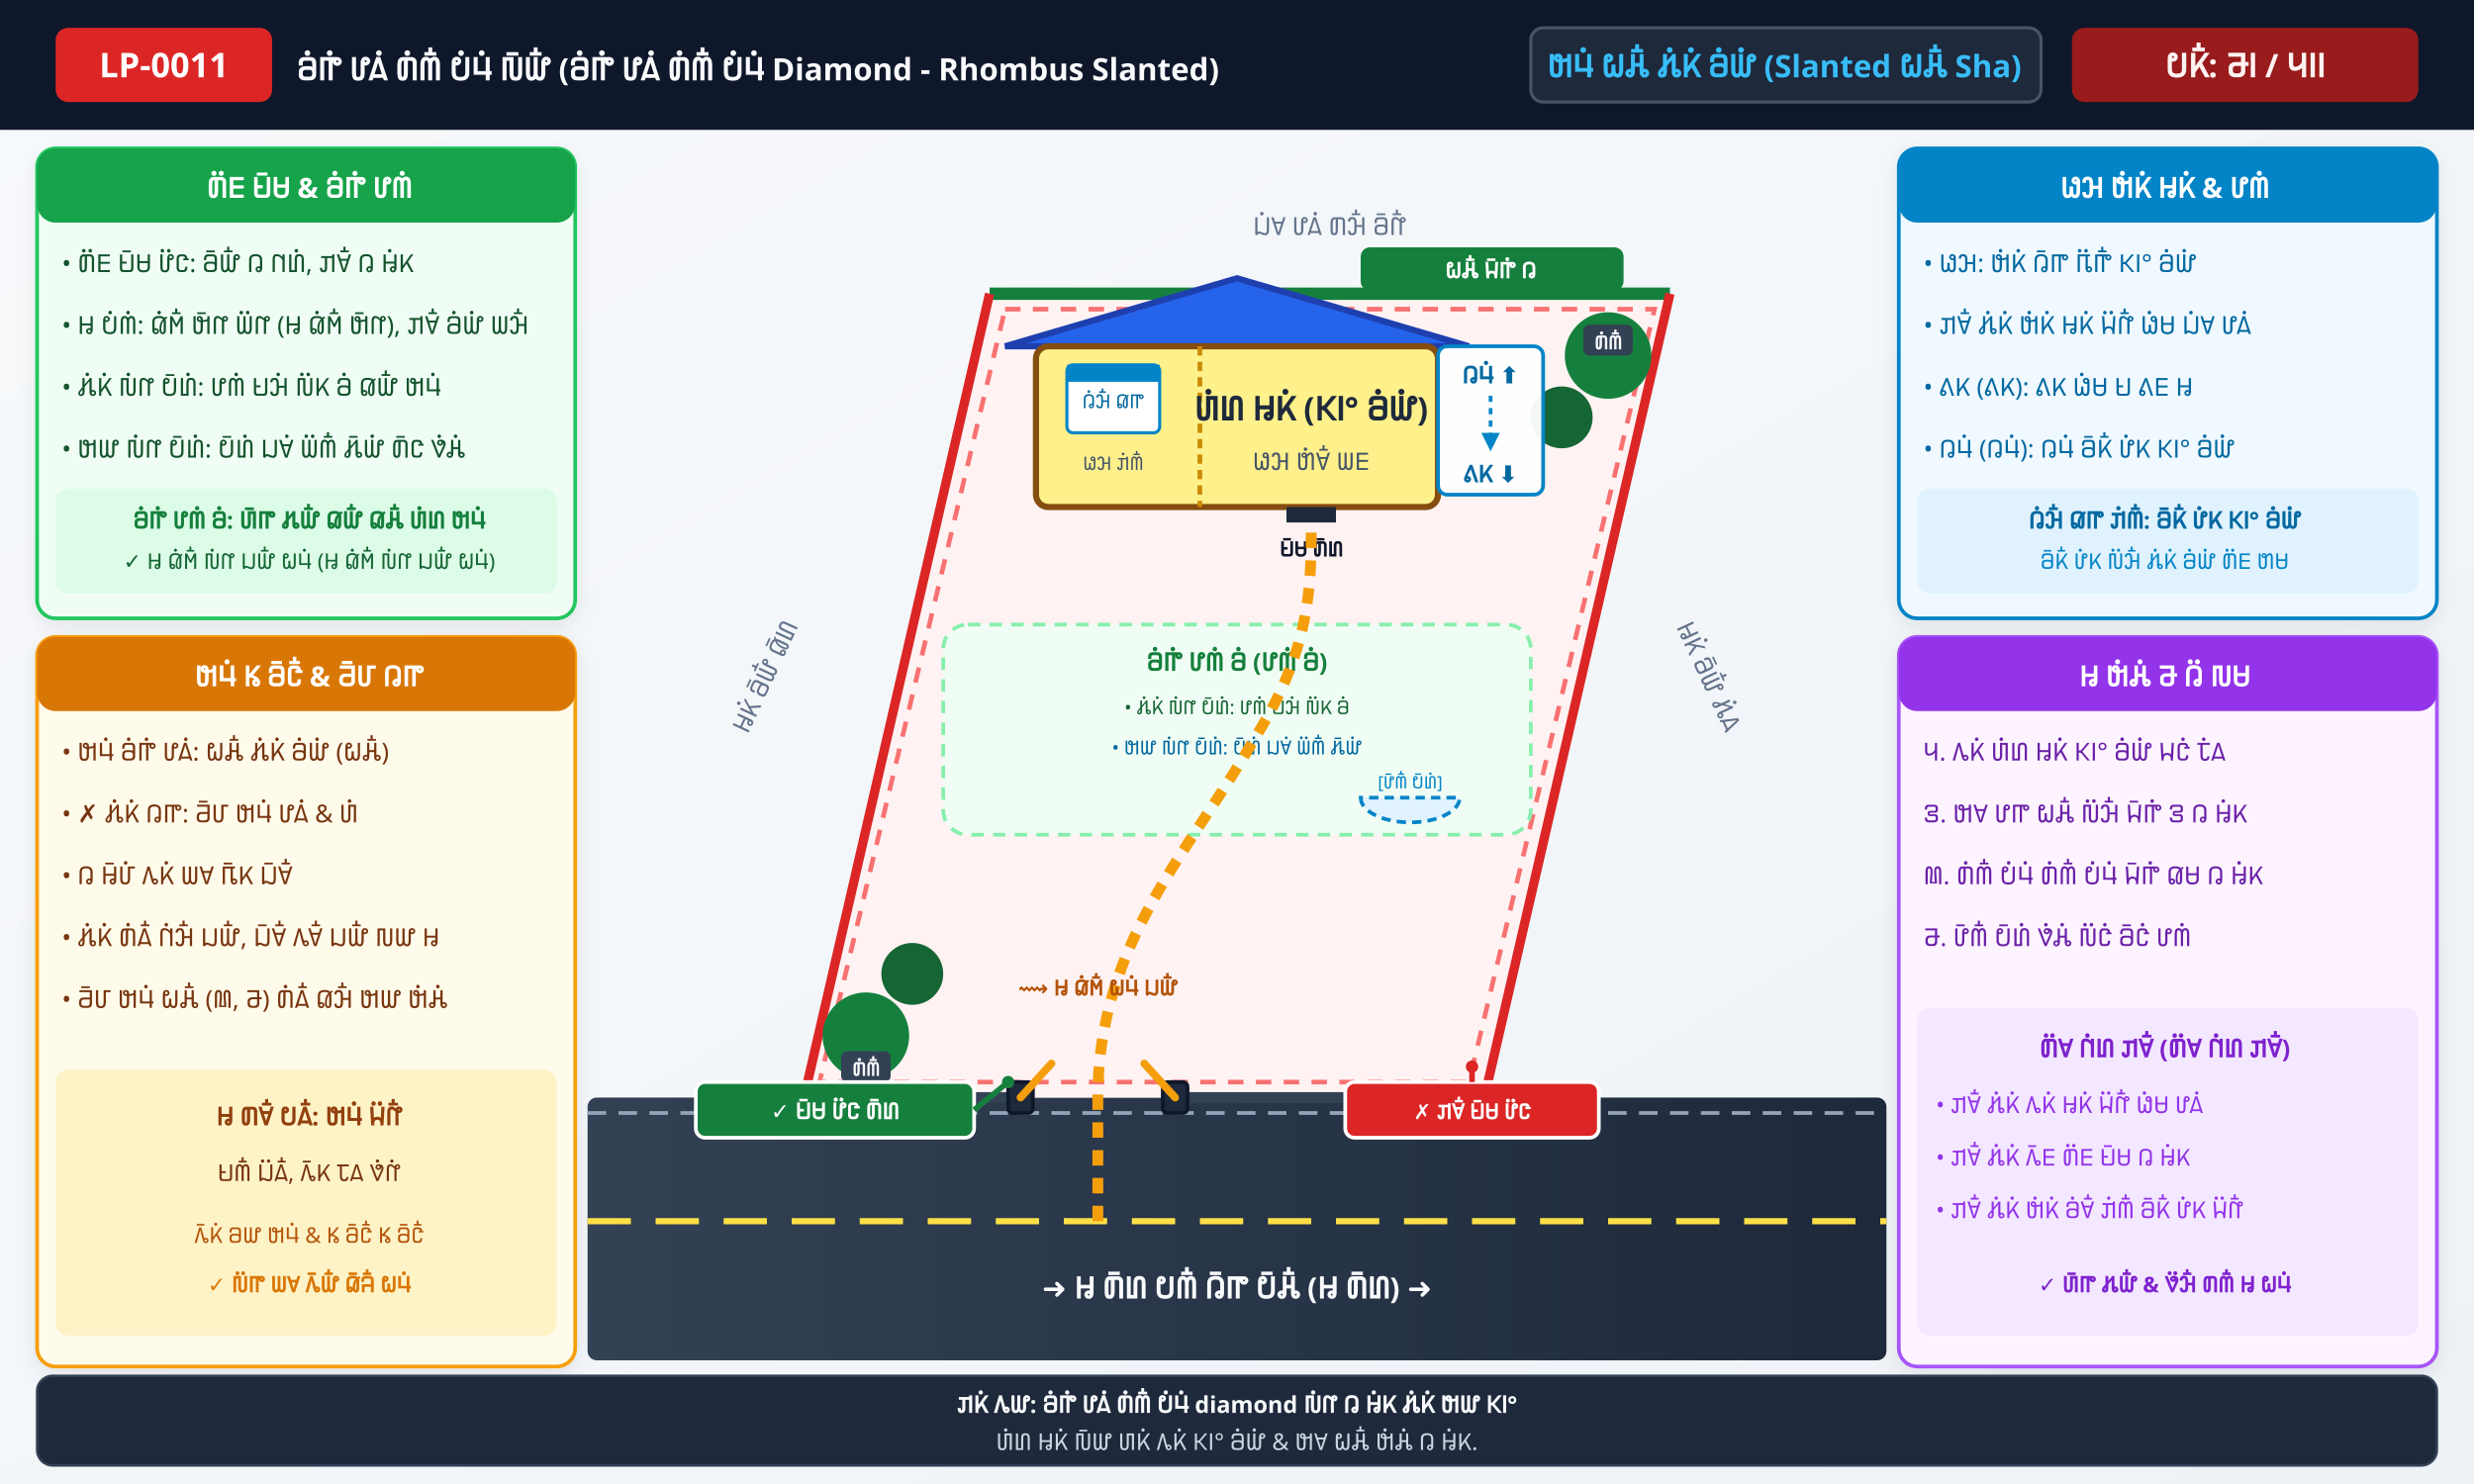
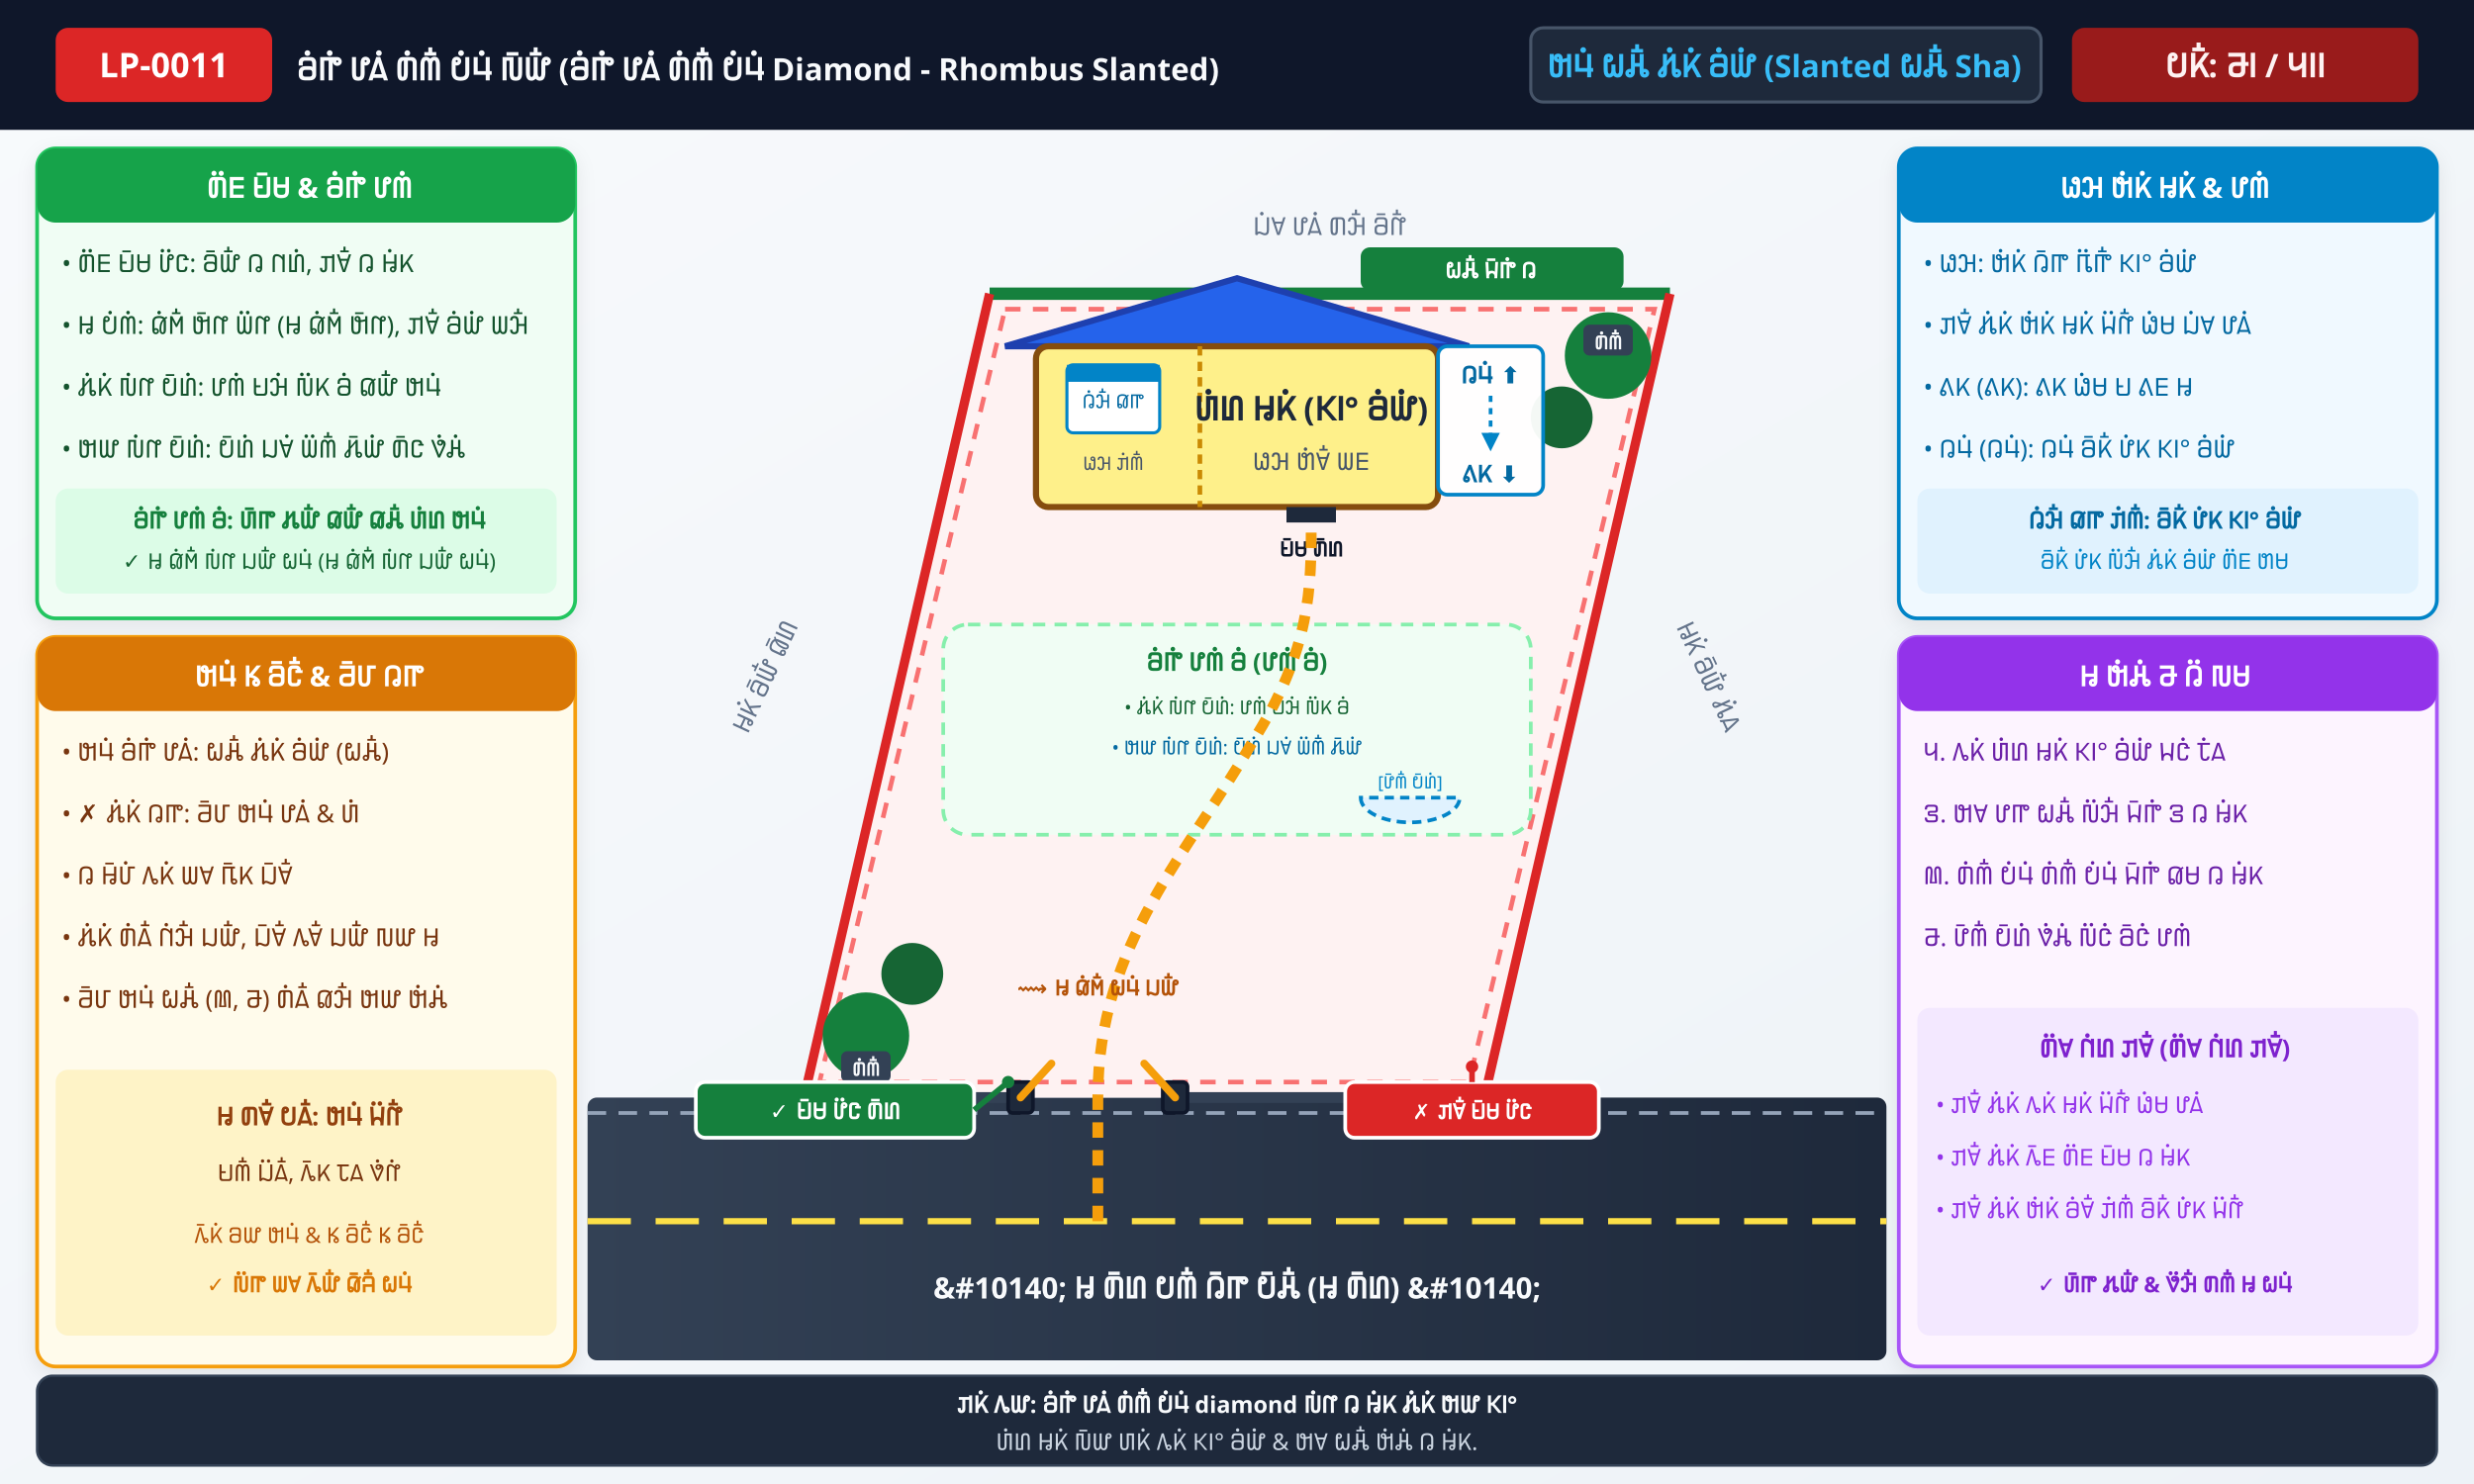
<svg xmlns="http://www.w3.org/2000/svg" viewBox="0 0 800 480" width="800" height="480">
  <defs>
    <linearGradient id="bgGrad" x1="0%" y1="0%" x2="100%" y2="100%">
      <stop offset="0%" stop-color="#F8FAFC" />
      <stop offset="100%" stop-color="#EDF2F7" />
    </linearGradient>
    <linearGradient id="roadGrad" x1="0%" y1="0%" x2="100%" y2="0%">
      <stop offset="0%" stop-color="#334155" />
      <stop offset="100%" stop-color="#1E293B" />
    </linearGradient>
    <filter id="shadow" x="-5%" y="-5%" width="110%" height="110%">
      <feDropShadow dx="0" dy="2" stdDeviation="3" flood-opacity="0.08" />
    </filter>
  </defs>
  <rect width="800" height="480" fill="url(#bgGrad)" />
  <rect x="0" y="0" width="800" height="42" fill="#0F172A" />
  <rect x="18" y="9" width="70" height="24" rx="4" fill="#DC2626" />
-   <text x="53" y="25" font-family="'Noto Sans Pahawh Hmong', sans-serif" font-weight="bold" font-size="11" fill="#FFFFFF" text-anchor="middle">LP-0011</text>
-   <text x="96" y="26" font-family="'Noto Sans Pahawh Hmong', sans-serif" font-weight="bold" font-size="10" fill="#F8FAFC">𖬖𖬰𖬟𖬰 𖬗𖬮𖬰 𖬒𖬰𖬪𖬵 𖬈𖬰𖬥𖬰 𖬐𖬲𖬤𖬵 (𖬖𖬰𖬟𖬰 𖬗𖬮𖬰 𖬒𖬰𖬪𖬵 𖬈𖬰𖬥𖬰 Diamond - Rhombus Slanted)</text>
+   <text x="53" y="25" font-family="'Segoe UI', sans-serif" font-weight="bold" font-size="11" fill="#FFFFFF" text-anchor="middle">LP-0011</text>
+   <text x="96" y="26" font-family="'Noto Sans Lao', 'Segoe UI', sans-serif" font-weight="bold" font-size="10" fill="#F8FAFC">𖬖𖬰𖬟𖬰 𖬗𖬮𖬰 𖬒𖬰𖬪𖬵 𖬈𖬰𖬥𖬰 𖬐𖬲𖬤𖬵 (𖬖𖬰𖬟𖬰 𖬗𖬮𖬰 𖬒𖬰𖬪𖬵 𖬈𖬰𖬥𖬰 Diamond - Rhombus Slanted)</text>
  <rect x="495" y="9" width="165" height="24" rx="4" fill="#1E293B" stroke="#475569" stroke-width="1" />
-   <text x="577" y="25" font-family="'Noto Sans Pahawh Hmong', sans-serif" font-weight="bold" font-size="10" fill="#38BDF8" text-anchor="middle">𖬓𖬥𖬰 𖬍𖬩𖬵 𖬃𖬰𖬝𖬰 𖬖𖬰𖬤𖬰 (Slanted 𖬍𖬩𖬵 Sha)</text>
+   <text x="577" y="25" font-family="'Noto Sans Lao', 'Segoe UI', sans-serif" font-weight="bold" font-size="10" fill="#38BDF8" text-anchor="middle">𖬓𖬥𖬰 𖬍𖬩𖬵 𖬃𖬰𖬝𖬰 𖬖𖬰𖬤𖬰 (Slanted 𖬍𖬩𖬵 Sha)</text>
  <rect x="670" y="9" width="112" height="24" rx="4" fill="#991B1B" />
-   <text x="726" y="25" font-family="'Noto Sans Pahawh Hmong', sans-serif" font-weight="bold" font-size="10.5" fill="#FEF2F2" text-anchor="middle">𖬈𖬝𖬵: 𖭔𖭐 / 𖭑𖭐𖭐</text>
+   <text x="726" y="25" font-family="'Noto Sans Lao', 'Segoe UI', sans-serif" font-weight="bold" font-size="10.5" fill="#FEF2F2" text-anchor="middle">𖬈𖬝𖬵: 𖭔𖭐 / 𖭑𖭐𖭐</text>
  <rect x="12" y="48" width="174" height="152" rx="6" fill="#F0FDF4" stroke="#22C55E" stroke-width="1.2" filter="url(#shadow)" />
  <rect x="12" y="48" width="174" height="24" rx="6" fill="#16A34A" />
-   <text x="100" y="64" font-family="'Noto Sans Pahawh Hmong', sans-serif" font-weight="bold" font-size="9" fill="#FFFFFF" text-anchor="middle">𖬒𖬶𖬣 𖬌𖬲𖬡 &amp; 𖬖𖬰𖬟𖬰 𖬗𖬪𖬰</text>
-   <text x="20" y="88" font-family="'Noto Sans Pahawh Hmong', sans-serif" font-size="8" fill="#14532D">• 𖬒𖬶𖬣 𖬌𖬲𖬡 𖬗𖬶𖬜: 𖬖𖬲𖬤𖬵 𖬄 𖬇𖬞𖬰, 𖬙𖬯𖬵 𖬄 𖬉𖬰𖬝</text>
-   <text x="20" y="108" font-family="'Noto Sans Pahawh Hmong', sans-serif" font-size="8" fill="#14532D">• 𖬉 𖬈𖬰𖬪𖬰: 𖬅𖬰𖬫𖬵 𖬓𖬲𖬦 𖬑𖬶𖬦 (𖬉 𖬅𖬰𖬫𖬵 𖬓𖬲𖬦), 𖬙𖬯𖬵 𖬖𖬰𖬤𖬰 𖬑𖬧𖬵</text>
-   <text x="20" y="128" font-family="'Noto Sans Pahawh Hmong', sans-serif" font-size="8" fill="#14532D">• 𖬃𖬰𖬝𖬰 𖬐𖬰𖬦 𖬈𖬲𖬞𖬰: 𖬗𖬪𖬰 𖬌𖬧𖬰 𖬐𖬶𖬝 𖬖𖬰 𖬅𖬤𖬵 𖬓𖬥𖬰</text>
-   <text x="20" y="148" font-family="'Noto Sans Pahawh Hmong', sans-serif" font-size="8" fill="#14532D">• 𖬓𖬤 𖬐𖬰𖬦 𖬈𖬲𖬞𖬰: 𖬈𖬲𖬞𖬰 𖬔𖬯𖬰 𖬑𖬶𖬪𖬵 𖬃𖬲𖬤𖬰 𖬒𖬲𖬜 𖬀𖬰𖬩𖬰</text>
+   <text x="100" y="64" font-family="'Noto Sans Lao', 'Segoe UI', sans-serif" font-weight="bold" font-size="9" fill="#FFFFFF" text-anchor="middle">𖬒𖬶𖬣 𖬌𖬲𖬡 &amp; 𖬖𖬰𖬟𖬰 𖬗𖬪𖬰</text>
+   <text x="20" y="88" font-family="'Noto Sans Lao', 'Segoe UI', sans-serif" font-size="8" fill="#14532D">• 𖬒𖬶𖬣 𖬌𖬲𖬡 𖬗𖬶𖬜: 𖬖𖬲𖬤𖬵 𖬄 𖬇𖬞𖬰, 𖬙𖬯𖬵 𖬄 𖬉𖬰𖬝</text>
+   <text x="20" y="108" font-family="'Noto Sans Lao', 'Segoe UI', sans-serif" font-size="8" fill="#14532D">• 𖬉 𖬈𖬰𖬪𖬰: 𖬅𖬰𖬫𖬵 𖬓𖬲𖬦 𖬑𖬶𖬦 (𖬉 𖬅𖬰𖬫𖬵 𖬓𖬲𖬦), 𖬙𖬯𖬵 𖬖𖬰𖬤𖬰 𖬑𖬧𖬵</text>
+   <text x="20" y="128" font-family="'Noto Sans Lao', 'Segoe UI', sans-serif" font-size="8" fill="#14532D">• 𖬃𖬰𖬝𖬰 𖬐𖬰𖬦 𖬈𖬲𖬞𖬰: 𖬗𖬪𖬰 𖬌𖬧𖬰 𖬐𖬶𖬝 𖬖𖬰 𖬅𖬤𖬵 𖬓𖬥𖬰</text>
+   <text x="20" y="148" font-family="'Noto Sans Lao', 'Segoe UI', sans-serif" font-size="8" fill="#14532D">• 𖬓𖬤 𖬐𖬰𖬦 𖬈𖬲𖬞𖬰: 𖬈𖬲𖬞𖬰 𖬔𖬯𖬰 𖬑𖬶𖬪𖬵 𖬃𖬲𖬤𖬰 𖬒𖬲𖬜 𖬀𖬰𖬩𖬰</text>
  <rect x="18" y="158" width="162" height="34" rx="4" fill="#DCFCE7" />
-   <text x="100" y="171" font-family="'Noto Sans Pahawh Hmong', sans-serif" font-weight="bold" font-size="7.5" fill="#15803D" text-anchor="middle">𖬖𖬰𖬟𖬰 𖬗𖬪𖬰 𖬖𖬰: 𖬆𖬲𖬟 𖬃𖬤𖬵 𖬅𖬤𖬵 𖬅𖬩𖬵 𖬆𖬰𖬞 𖬓𖬥𖬰</text>
-   <text x="100" y="184" font-family="'Noto Sans Pahawh Hmong', sans-serif" font-size="7" fill="#166534" text-anchor="middle">✓ 𖬉 𖬅𖬰𖬫𖬵 𖬐𖬰𖬦 𖬔𖬤𖬵 𖬍𖬥𖬰 (𖬉 𖬅𖬰𖬫𖬵 𖬐𖬰𖬦 𖬔𖬤𖬵 𖬍𖬥𖬰)</text>
+   <text x="100" y="171" font-family="'Noto Sans Lao', 'Segoe UI', sans-serif" font-weight="bold" font-size="7.5" fill="#15803D" text-anchor="middle">𖬖𖬰𖬟𖬰 𖬗𖬪𖬰 𖬖𖬰: 𖬆𖬲𖬟 𖬃𖬤𖬵 𖬅𖬤𖬵 𖬅𖬩𖬵 𖬆𖬰𖬞 𖬓𖬥𖬰</text>
+   <text x="100" y="184" font-family="'Noto Sans Lao', 'Segoe UI', sans-serif" font-size="7" fill="#166534" text-anchor="middle">✓ 𖬉 𖬅𖬰𖬫𖬵 𖬐𖬰𖬦 𖬔𖬤𖬵 𖬍𖬥𖬰 (𖬉 𖬅𖬰𖬫𖬵 𖬐𖬰𖬦 𖬔𖬤𖬵 𖬍𖬥𖬰)</text>
  <rect x="12" y="206" width="174" height="236" rx="6" fill="#FFFBEB" stroke="#F59E0B" stroke-width="1.2" filter="url(#shadow)" />
  <rect x="12" y="206" width="174" height="24" rx="6" fill="#D97706" />
-   <text x="100" y="222" font-family="'Noto Sans Pahawh Hmong', sans-serif" font-weight="bold" font-size="9" fill="#FFFFFF" text-anchor="middle">𖬓𖬥𖬰 𖭘 𖬖𖬲𖬜𖬵 &amp; 𖬁𖬲𖬬 𖬄𖬟</text>
-   <text x="20" y="246" font-family="'Noto Sans Pahawh Hmong', sans-serif" font-size="8" fill="#78350F">• 𖬓𖬥𖬰 𖬖𖬰𖬟𖬰 𖬗𖬮𖬰: 𖬍𖬩𖬵 𖬃𖬰𖬝𖬰 𖬖𖬰𖬤𖬰 (𖬍𖬩𖬵)</text>
-   <text x="20" y="266" font-family="'Noto Sans Pahawh Hmong', sans-serif" font-size="8" fill="#78350F">• ✗ 𖬃𖬰𖬝𖬰 𖬄𖬟: 𖬁𖬲𖬬 𖬓𖬥𖬰 𖬗𖬮𖬰 &amp; 𖬆𖬰</text>
-   <text x="20" y="286" font-family="'Noto Sans Pahawh Hmong', sans-serif" font-size="8" fill="#78350F">• 𖬄 𖬉𖬲𖬬𖬰 𖬂𖬝𖬰 𖬑𖬯 𖬎𖬲𖬝 𖬔𖬲𖬯𖬵</text>
-   <text x="20" y="306" font-family="'Noto Sans Pahawh Hmong', sans-serif" font-size="8" fill="#78350F">• 𖬃𖬰𖬝𖬰 𖬒𖬰𖬮𖬵 𖬇𖬰𖬧𖬵 𖬔𖬤𖬵, 𖬔𖬲𖬯𖬵 𖬂𖬯𖬵 𖬔𖬤𖬵 𖬐𖬤 𖬉</text>
-   <text x="20" y="326" font-family="'Noto Sans Pahawh Hmong', sans-serif" font-size="8" fill="#78350F">• 𖬁𖬲𖬬 𖬓𖬥𖬰 𖬍𖬩𖬵 (𖭓, 𖭔) 𖬒𖬰𖬮𖬵 𖬅𖬧𖬵 𖬓𖬤 𖬓𖬰𖬩𖬰</text>
+   <text x="100" y="222" font-family="'Noto Sans Lao', 'Segoe UI', sans-serif" font-weight="bold" font-size="9" fill="#FFFFFF" text-anchor="middle">𖬓𖬥𖬰 𖭘 𖬖𖬲𖬜𖬵 &amp; 𖬁𖬲𖬬 𖬄𖬟</text>
+   <text x="20" y="246" font-family="'Noto Sans Lao', 'Segoe UI', sans-serif" font-size="8" fill="#78350F">• 𖬓𖬥𖬰 𖬖𖬰𖬟𖬰 𖬗𖬮𖬰: 𖬍𖬩𖬵 𖬃𖬰𖬝𖬰 𖬖𖬰𖬤𖬰 (𖬍𖬩𖬵)</text>
+   <text x="20" y="266" font-family="'Noto Sans Lao', 'Segoe UI', sans-serif" font-size="8" fill="#78350F">• ✗ 𖬃𖬰𖬝𖬰 𖬄𖬟: 𖬁𖬲𖬬 𖬓𖬥𖬰 𖬗𖬮𖬰 &amp; 𖬆𖬰</text>
+   <text x="20" y="286" font-family="'Noto Sans Lao', 'Segoe UI', sans-serif" font-size="8" fill="#78350F">• 𖬄 𖬉𖬲𖬬𖬰 𖬂𖬝𖬰 𖬑𖬯 𖬎𖬲𖬝 𖬔𖬲𖬯𖬵</text>
+   <text x="20" y="306" font-family="'Noto Sans Lao', 'Segoe UI', sans-serif" font-size="8" fill="#78350F">• 𖬃𖬰𖬝𖬰 𖬒𖬰𖬮𖬵 𖬇𖬰𖬧𖬵 𖬔𖬤𖬵, 𖬔𖬲𖬯𖬵 𖬂𖬯𖬵 𖬔𖬤𖬵 𖬐𖬤 𖬉</text>
+   <text x="20" y="326" font-family="'Noto Sans Lao', 'Segoe UI', sans-serif" font-size="8" fill="#78350F">• 𖬁𖬲𖬬 𖬓𖬥𖬰 𖬍𖬩𖬵 (𖭓, 𖭔) 𖬒𖬰𖬮𖬵 𖬅𖬧𖬵 𖬓𖬤 𖬓𖬰𖬩𖬰</text>
  <rect x="18" y="346" width="162" height="86" rx="4" fill="#FEF3C7" />
-   <text x="100" y="364" font-family="'Noto Sans Pahawh Hmong', sans-serif" font-weight="bold" font-size="8" fill="#92400E" text-anchor="middle">𖬉 𖬒𖬯𖬵 𖬈𖬮𖬵: 𖬓𖬥𖬰 𖬊𖬶𖬦𖬵</text>
-   <text x="100" y="382" font-family="'Noto Sans Pahawh Hmong', sans-serif" font-size="7.5" fill="#78350F" text-anchor="middle">𖬌𖬪𖬵 𖬔𖬶𖬮𖬵, 𖬂𖬲𖬝 𖬘𖬮 𖬀𖬰𖬦𖬰</text>
-   <text x="100" y="402" font-family="'Noto Sans Pahawh Hmong', sans-serif" font-size="7" fill="#B45309" text-anchor="middle">𖬂𖬲𖬝𖬰 𖬖𖬤 𖬓𖬥𖬰 &amp; 𖭘 𖬖𖬲𖬜𖬵 𖭘 𖬖𖬲𖬜𖬵</text>
-   <text x="100" y="418" font-family="'Noto Sans Pahawh Hmong', sans-serif" font-weight="bold" font-size="7" fill="#D97706" text-anchor="middle">✓ 𖬐𖬶𖬟 𖬑𖬯 𖬂𖬲𖬤𖬵 𖬅𖬲𖬨𖬵 𖬍𖬥𖬰</text>
+   <text x="100" y="364" font-family="'Noto Sans Lao', 'Segoe UI', sans-serif" font-weight="bold" font-size="8" fill="#92400E" text-anchor="middle">𖬉 𖬒𖬯𖬵 𖬈𖬮𖬵: 𖬓𖬥𖬰 𖬊𖬶𖬦𖬵</text>
+   <text x="100" y="382" font-family="'Noto Sans Lao', 'Segoe UI', sans-serif" font-size="7.5" fill="#78350F" text-anchor="middle">𖬌𖬪𖬵 𖬔𖬶𖬮𖬵, 𖬂𖬲𖬝 𖬘𖬮 𖬀𖬰𖬦𖬰</text>
+   <text x="100" y="402" font-family="'Noto Sans Lao', 'Segoe UI', sans-serif" font-size="7" fill="#B45309" text-anchor="middle">𖬂𖬲𖬝𖬰 𖬖𖬤 𖬓𖬥𖬰 &amp; 𖭘 𖬖𖬲𖬜𖬵 𖭘 𖬖𖬲𖬜𖬵</text>
+   <text x="100" y="418" font-family="'Noto Sans Lao', 'Segoe UI', sans-serif" font-weight="bold" font-size="7" fill="#D97706" text-anchor="middle">✓ 𖬐𖬶𖬟 𖬑𖬯 𖬂𖬲𖬤𖬵 𖬅𖬲𖬨𖬵 𖬍𖬥𖬰</text>
  <rect x="614" y="48" width="174" height="152" rx="6" fill="#F0F9FF" stroke="#0284C7" stroke-width="1.2" filter="url(#shadow)" />
  <rect x="614" y="48" width="174" height="24" rx="6" fill="#0284C7" />
-   <text x="700" y="64" font-family="'Noto Sans Pahawh Hmong', sans-serif" font-weight="bold" font-size="9" fill="#FFFFFF" text-anchor="middle">𖬏𖬧 𖬓𖬰𖬝𖬰 𖬉𖬝𖬰 &amp; 𖬗𖬪𖬰</text>
-   <text x="622" y="88" font-family="'Noto Sans Pahawh Hmong', sans-serif" font-size="8" fill="#0369A1">• 𖬏𖬧: 𖬓𖬰𖬝𖬰 𖬄𖬲𖬟 𖬎𖬶𖬟𖬵 𖭙𖭐° 𖬖𖬰𖬤𖬰</text>
-   <text x="622" y="108" font-family="'Noto Sans Pahawh Hmong', sans-serif" font-size="8" fill="#0369A1">• 𖬙𖬯𖬵 𖬃𖬰𖬝𖬰 𖬓𖬰𖬝𖬰 𖬉𖬝𖬰 𖬊𖬶𖬦𖬵 𖬏𖬰𖬡 𖬔𖬰𖬯 𖬗𖬮𖬰</text>
-   <text x="622" y="128" font-family="'Noto Sans Pahawh Hmong', sans-serif" font-size="8" fill="#0369A1">• 𖬕𖬝 (𖬕𖬝): 𖬕𖬝 𖬏𖬰𖬡 𖬌 𖬕𖬣 𖬉</text>
-   <text x="622" y="148" font-family="'Noto Sans Pahawh Hmong', sans-serif" font-size="8" fill="#0369A1">• 𖬄𖬥𖬰 (𖬄𖬥𖬰): 𖬄𖬥𖬰 𖬖𖬲𖬝𖬵 𖬗𖬰𖬝 𖭙𖭐° 𖬖𖬰𖬤𖬰</text>
+   <text x="700" y="64" font-family="'Noto Sans Lao', 'Segoe UI', sans-serif" font-weight="bold" font-size="9" fill="#FFFFFF" text-anchor="middle">𖬏𖬧 𖬓𖬰𖬝𖬰 𖬉𖬝𖬰 &amp; 𖬗𖬪𖬰</text>
+   <text x="622" y="88" font-family="'Noto Sans Lao', 'Segoe UI', sans-serif" font-size="8" fill="#0369A1">• 𖬏𖬧: 𖬓𖬰𖬝𖬰 𖬄𖬲𖬟 𖬎𖬶𖬟𖬵 𖭙𖭐° 𖬖𖬰𖬤𖬰</text>
+   <text x="622" y="108" font-family="'Noto Sans Lao', 'Segoe UI', sans-serif" font-size="8" fill="#0369A1">• 𖬙𖬯𖬵 𖬃𖬰𖬝𖬰 𖬓𖬰𖬝𖬰 𖬉𖬝𖬰 𖬊𖬶𖬦𖬵 𖬏𖬰𖬡 𖬔𖬰𖬯 𖬗𖬮𖬰</text>
+   <text x="622" y="128" font-family="'Noto Sans Lao', 'Segoe UI', sans-serif" font-size="8" fill="#0369A1">• 𖬕𖬝 (𖬕𖬝): 𖬕𖬝 𖬏𖬰𖬡 𖬌 𖬕𖬣 𖬉</text>
+   <text x="622" y="148" font-family="'Noto Sans Lao', 'Segoe UI', sans-serif" font-size="8" fill="#0369A1">• 𖬄𖬥𖬰 (𖬄𖬥𖬰): 𖬄𖬥𖬰 𖬖𖬲𖬝𖬵 𖬗𖬰𖬝 𖭙𖭐° 𖬖𖬰𖬤𖬰</text>
  <rect x="620" y="158" width="162" height="34" rx="4" fill="#E0F2FE" />
-   <text x="700" y="171" font-family="'Noto Sans Pahawh Hmong', sans-serif" font-weight="bold" font-size="7.5" fill="#0369A1" text-anchor="middle">𖬄𖬰𖬧𖬵 𖬅𖬟 𖬙𖬰𖬪𖬵: 𖬖𖬲𖬝𖬵 𖬗𖬰𖬝 𖭙𖭐° 𖬖𖬰𖬤𖬰</text>
-   <text x="700" y="184" font-family="'Noto Sans Pahawh Hmong', sans-serif" font-size="7" fill="#0284C7" text-anchor="middle">𖬖𖬲𖬝𖬵 𖬗𖬰𖬝 𖬐𖬶𖬧𖬵 𖬃𖬰𖬝𖬰 𖬖𖬰𖬤𖬰 𖬒𖬶𖬣 𖬋𖬡</text>
+   <text x="700" y="171" font-family="'Noto Sans Lao', 'Segoe UI', sans-serif" font-weight="bold" font-size="7.5" fill="#0369A1" text-anchor="middle">𖬄𖬰𖬧𖬵 𖬅𖬟 𖬙𖬰𖬪𖬵: 𖬖𖬲𖬝𖬵 𖬗𖬰𖬝 𖭙𖭐° 𖬖𖬰𖬤𖬰</text>
+   <text x="700" y="184" font-family="'Noto Sans Lao', 'Segoe UI', sans-serif" font-size="7" fill="#0284C7" text-anchor="middle">𖬖𖬲𖬝𖬵 𖬗𖬰𖬝 𖬐𖬶𖬧𖬵 𖬃𖬰𖬝𖬰 𖬖𖬰𖬤𖬰 𖬒𖬶𖬣 𖬋𖬡</text>
  <rect x="614" y="206" width="174" height="236" rx="6" fill="#FDF4FF" stroke="#A855F7" stroke-width="1.2" filter="url(#shadow)" />
  <rect x="614" y="206" width="174" height="24" rx="6" fill="#9333EA" />
-   <text x="700" y="222" font-family="'Noto Sans Pahawh Hmong', sans-serif" font-weight="bold" font-size="9" fill="#FFFFFF" text-anchor="middle">𖬉 𖬓𖬰𖬩𖬰 𖭔 𖬄𖬶 𖬐𖬡</text>
-   <text x="622" y="246" font-family="'Noto Sans Pahawh Hmong', sans-serif" font-size="8" fill="#6B21A8">𖭑. 𖬂𖬝𖬰 𖬆𖬰𖬞 𖬉𖬝𖬰 𖭙𖭐° 𖬖𖬰𖬤𖬰 𖬊𖬜𖬰 𖬘𖬰𖬮</text>
-   <text x="622" y="266" font-family="'Noto Sans Pahawh Hmong', sans-serif" font-size="8" fill="#6B21A8">𖭒. 𖬓𖬯 𖬗𖬟 𖬍𖬩𖬵 𖬐𖬶𖬧𖬵 𖬊𖬲𖬟𖬰 𖭒 𖬄 𖬉𖬰𖬝</text>
-   <text x="622" y="286" font-family="'Noto Sans Pahawh Hmong', sans-serif" font-size="8" fill="#6B21A8">𖭓. 𖬒𖬰𖬪𖬵 𖬈𖬰𖬥𖬰 𖬒𖬰𖬪𖬵 𖬈𖬰𖬥𖬰 𖬊𖬲𖬟𖬰 𖬅𖬡 𖬄 𖬉𖬰𖬝</text>
-   <text x="622" y="306" font-family="'Noto Sans Pahawh Hmong', sans-serif" font-size="8" fill="#6B21A8">𖭔. 𖬗𖬲𖬪𖬵 𖬈𖬲𖬞𖬰 𖬀𖬰𖬩𖬰 𖬐𖬶𖬜𖬰 𖬖𖬲𖬜𖬰 𖬗𖬪𖬰</text>
+   <text x="700" y="222" font-family="'Noto Sans Lao', 'Segoe UI', sans-serif" font-weight="bold" font-size="9" fill="#FFFFFF" text-anchor="middle">𖬉 𖬓𖬰𖬩𖬰 𖭔 𖬄𖬶 𖬐𖬡</text>
+   <text x="622" y="246" font-family="'Noto Sans Lao', 'Segoe UI', sans-serif" font-size="8" fill="#6B21A8">𖭑. 𖬂𖬝𖬰 𖬆𖬰𖬞 𖬉𖬝𖬰 𖭙𖭐° 𖬖𖬰𖬤𖬰 𖬊𖬜𖬰 𖬘𖬰𖬮</text>
+   <text x="622" y="266" font-family="'Noto Sans Lao', 'Segoe UI', sans-serif" font-size="8" fill="#6B21A8">𖭒. 𖬓𖬯 𖬗𖬟 𖬍𖬩𖬵 𖬐𖬶𖬧𖬵 𖬊𖬲𖬟𖬰 𖭒 𖬄 𖬉𖬰𖬝</text>
+   <text x="622" y="286" font-family="'Noto Sans Lao', 'Segoe UI', sans-serif" font-size="8" fill="#6B21A8">𖭓. 𖬒𖬰𖬪𖬵 𖬈𖬰𖬥𖬰 𖬒𖬰𖬪𖬵 𖬈𖬰𖬥𖬰 𖬊𖬲𖬟𖬰 𖬅𖬡 𖬄 𖬉𖬰𖬝</text>
+   <text x="622" y="306" font-family="'Noto Sans Lao', 'Segoe UI', sans-serif" font-size="8" fill="#6B21A8">𖭔. 𖬗𖬲𖬪𖬵 𖬈𖬲𖬞𖬰 𖬀𖬰𖬩𖬰 𖬐𖬶𖬜𖬰 𖬖𖬲𖬜𖬰 𖬗𖬪𖬰</text>
  <rect x="620" y="326" width="162" height="106" rx="4" fill="#F3E8FF" />
-   <text x="700" y="342" font-family="'Noto Sans Pahawh Hmong', sans-serif" font-weight="bold" font-size="8" fill="#7E22CE" text-anchor="middle">𖬒𖬶𖬯 𖬇𖬰𖬞 𖬙𖬯𖬵 (𖬒𖬶𖬯 𖬇𖬰𖬞 𖬙𖬯𖬵)</text>
-   <text x="626" y="360" font-family="'Noto Sans Pahawh Hmong', sans-serif" font-size="7.5" fill="#9333EA">• 𖬙𖬯𖬵 𖬃𖬰𖬝𖬰 𖬂𖬝𖬰 𖬉𖬝𖬰 𖬊𖬶𖬦𖬵 𖬏𖬰𖬡 𖬗𖬮𖬰</text>
-   <text x="626" y="377" font-family="'Noto Sans Pahawh Hmong', sans-serif" font-size="7.5" fill="#9333EA">• 𖬙𖬯𖬵 𖬃𖬰𖬝𖬰 𖬂𖬲𖬣 𖬒𖬶𖬣 𖬌𖬲𖬡 𖬄 𖬉𖬰𖬝</text>
-   <text x="626" y="394" font-family="'Noto Sans Pahawh Hmong', sans-serif" font-size="7.5" fill="#9333EA">• 𖬙𖬯𖬵 𖬃𖬰𖬝𖬰 𖬓𖬰𖬝𖬰 𖬖𖬰𖬯𖬵 𖬙𖬰𖬪𖬵 𖬖𖬲𖬝𖬵 𖬗𖬰𖬝 𖬊𖬶𖬦𖬵</text>
-   <text x="700" y="418" font-family="'Noto Sans Pahawh Hmong', sans-serif" font-weight="bold" font-size="7" fill="#7E22CE" text-anchor="middle">✓ 𖬆𖬲𖬟 𖬃𖬤𖬵 &amp; 𖬀𖬶𖬧𖬵 𖬒𖬪𖬵 𖬉 𖬍𖬥𖬰</text>
+   <text x="700" y="342" font-family="'Noto Sans Lao', 'Segoe UI', sans-serif" font-weight="bold" font-size="8" fill="#7E22CE" text-anchor="middle">𖬒𖬶𖬯 𖬇𖬰𖬞 𖬙𖬯𖬵 (𖬒𖬶𖬯 𖬇𖬰𖬞 𖬙𖬯𖬵)</text>
+   <text x="626" y="360" font-family="'Noto Sans Lao', 'Segoe UI', sans-serif" font-size="7.5" fill="#9333EA">• 𖬙𖬯𖬵 𖬃𖬰𖬝𖬰 𖬂𖬝𖬰 𖬉𖬝𖬰 𖬊𖬶𖬦𖬵 𖬏𖬰𖬡 𖬗𖬮𖬰</text>
+   <text x="626" y="377" font-family="'Noto Sans Lao', 'Segoe UI', sans-serif" font-size="7.5" fill="#9333EA">• 𖬙𖬯𖬵 𖬃𖬰𖬝𖬰 𖬂𖬲𖬣 𖬒𖬶𖬣 𖬌𖬲𖬡 𖬄 𖬉𖬰𖬝</text>
+   <text x="626" y="394" font-family="'Noto Sans Lao', 'Segoe UI', sans-serif" font-size="7.5" fill="#9333EA">• 𖬙𖬯𖬵 𖬃𖬰𖬝𖬰 𖬓𖬰𖬝𖬰 𖬖𖬰𖬯𖬵 𖬙𖬰𖬪𖬵 𖬖𖬲𖬝𖬵 𖬗𖬰𖬝 𖬊𖬶𖬦𖬵</text>
+   <text x="700" y="418" font-family="'Noto Sans Lao', 'Segoe UI', sans-serif" font-weight="bold" font-size="7" fill="#7E22CE" text-anchor="middle">✓ 𖬆𖬲𖬟 𖬃𖬤𖬵 &amp; 𖬀𖬶𖬧𖬵 𖬒𖬪𖬵 𖬉 𖬍𖬥𖬰</text>
  <rect x="190" y="355" width="420" height="85" fill="url(#roadGrad)" rx="3" />
  <line x1="190" y1="395" x2="610" y2="395" stroke="#FDE047" stroke-width="2" stroke-dasharray="14,8" />
  <line x1="190" y1="360" x2="610" y2="360" stroke="#94A3B8" stroke-width="1.2" stroke-dasharray="6,4" />
-   <text x="400" y="420" font-family="'Noto Sans Pahawh Hmong', sans-serif" font-weight="bold" font-size="9.5" fill="#F8FAFC" text-anchor="middle">➜ 𖬉 𖬒𖬲𖬞 𖬈𖬪𖬵 𖬄𖬲𖬟 𖬈𖬲𖬩𖬵 (𖬉 𖬒𖬲𖬞) ➜</text>
+   <text x="400" y="420" font-family="'Noto Sans Lao', 'Segoe UI', sans-serif" font-weight="bold" font-size="9.5" fill="#F8FAFC" text-anchor="middle">&amp;#10140; 𖬉 𖬒𖬲𖬞 𖬈𖬪𖬵 𖬄𖬲𖬟 𖬈𖬲𖬩𖬵 (𖬉 𖬒𖬲𖬞) &amp;#10140;</text>
  <g>
-     <text x="430" y="76" font-family="'Noto Sans Pahawh Hmong', sans-serif" font-size="8" fill="#64748B" text-anchor="middle">𖬔𖬰𖬯 𖬗𖬮𖬰 𖬒𖬧𖬵 𖬖𖬲𖬦𖬵</text>
-     <text x="250" y="220" font-family="'Noto Sans Pahawh Hmong', sans-serif" font-size="8" fill="#64748B" text-anchor="middle" transform="rotate(-65 250 220)">𖬉𖬝𖬰 𖬖𖬲𖬤𖬵 𖬅𖬲𖬞</text>
-     <text x="550" y="220" font-family="'Noto Sans Pahawh Hmong', sans-serif" font-size="8" fill="#64748B" text-anchor="middle" transform="rotate(65 550 220)">𖬉𖬝𖬰 𖬖𖬲𖬤𖬵 𖬃𖬰𖬮</text>
+     <text x="430" y="76" font-family="'Noto Sans Lao', 'Segoe UI', sans-serif" font-size="8" fill="#64748B" text-anchor="middle">𖬔𖬰𖬯 𖬗𖬮𖬰 𖬒𖬧𖬵 𖬖𖬲𖬦𖬵</text>
+     <text x="250" y="220" font-family="'Noto Sans Lao', 'Segoe UI', sans-serif" font-size="8" fill="#64748B" text-anchor="middle" transform="rotate(-65 250 220)">𖬉𖬝𖬰 𖬖𖬲𖬤𖬵 𖬅𖬲𖬞</text>
+     <text x="550" y="220" font-family="'Noto Sans Lao', 'Segoe UI', sans-serif" font-size="8" fill="#64748B" text-anchor="middle" transform="rotate(65 550 220)">𖬉𖬝𖬰 𖬖𖬲𖬤𖬵 𖬃𖬰𖬮</text>
    <polygon points="320,95 540,95 480,355 260,355" fill="#FEF2F2" />
    <polygon points="325,100 535,100 475,350 265,350" fill="none" stroke="#F87171" stroke-width="1.5" stroke-dasharray="5,4" />
    <line x1="320" y1="95" x2="540" y2="95" stroke="#15803D" stroke-width="4" />
    <line x1="260" y1="355" x2="320" y2="95" stroke="#DC2626" stroke-width="3" />
    <line x1="480" y1="355" x2="540" y2="95" stroke="#DC2626" stroke-width="3" />
    <circle cx="280" cy="335" r="14" fill="#15803D" />
    <circle cx="295" cy="315" r="10" fill="#166534" />
    <circle cx="520" cy="115" r="14" fill="#15803D" />
    <circle cx="505" cy="135" r="10" fill="#166534" />
    <rect x="272" y="340" width="16" height="10" rx="2" fill="#334155" />
-     <text x="280" y="348" font-family="'Noto Sans Pahawh Hmong', sans-serif" font-weight="bold" font-size="6" fill="#F8FAFC" text-anchor="middle">𖬒𖬰𖬪𖬵</text>
+     <text x="280" y="348" font-family="'Segoe UI', sans-serif" font-weight="bold" font-size="6" fill="#F8FAFC" text-anchor="middle">𖬒𖬰𖬪𖬵</text>
    <rect x="512" y="105" width="16" height="10" rx="2" fill="#334155" />
-     <text x="520" y="113" font-family="'Noto Sans Pahawh Hmong', sans-serif" font-weight="bold" font-size="6" fill="#F8FAFC" text-anchor="middle">𖬒𖬰𖬪𖬵</text>
+     <text x="520" y="113" font-family="'Segoe UI', sans-serif" font-weight="bold" font-size="6" fill="#F8FAFC" text-anchor="middle">𖬒𖬰𖬪𖬵</text>
    <polygon points="325,112 400,90 475,112" fill="#2563EB" stroke="#1E40AF" stroke-width="2" />
    <rect x="335" y="112" width="130" height="52" fill="#FEF08A" stroke="#854D0E" stroke-width="2" rx="4" />
    <line x1="388" y1="112" x2="388" y2="164" stroke="#CA8A04" stroke-width="1.5" stroke-dasharray="3,2" />
    <rect x="345" y="118" width="30" height="22" rx="2" fill="#FFFFFF" stroke="#0284C7" stroke-width="1" />
    <rect x="345" y="118" width="30" height="5.5" fill="#0284C7" />
-     <text x="360" y="132" font-family="'Noto Sans Pahawh Hmong', sans-serif" font-size="6.2" fill="#0369A1" text-anchor="middle">𖬄𖬰𖬧𖬵 𖬅𖬟</text>
-     <text x="360" y="152" font-family="'Noto Sans Pahawh Hmong', sans-serif" font-size="6" fill="#475569" text-anchor="middle">𖬏𖬧 𖬙𖬰𖬪𖬵</text>
-     <text x="424" y="136" font-family="'Noto Sans Pahawh Hmong', sans-serif" font-weight="bold" font-size="10.5" fill="#1E293B" text-anchor="middle">𖬆𖬰𖬞 𖬉𖬝𖬰 (𖭙𖭐° 𖬖𖬰𖬤𖬰)</text>
-     <text x="424" y="152" font-family="'Noto Sans Pahawh Hmong', sans-serif" font-size="7.8" fill="#475569" text-anchor="middle">𖬏𖬧 𖬋𖬰𖬯𖬵 𖬑𖬣</text>
+     <text x="360" y="132" font-family="'Noto Sans Lao', 'Segoe UI', sans-serif" font-size="6.2" fill="#0369A1" text-anchor="middle">𖬄𖬰𖬧𖬵 𖬅𖬟</text>
+     <text x="360" y="152" font-family="'Noto Sans Lao', 'Segoe UI', sans-serif" font-size="6" fill="#475569" text-anchor="middle">𖬏𖬧 𖬙𖬰𖬪𖬵</text>
+     <text x="424" y="136" font-family="'Noto Sans Lao', 'Segoe UI', sans-serif" font-weight="bold" font-size="10.5" fill="#1E293B" text-anchor="middle">𖬆𖬰𖬞 𖬉𖬝𖬰 (𖭙𖭐° 𖬖𖬰𖬤𖬰)</text>
+     <text x="424" y="152" font-family="'Noto Sans Lao', 'Segoe UI', sans-serif" font-size="7.8" fill="#475569" text-anchor="middle">𖬏𖬧 𖬋𖬰𖬯𖬵 𖬑𖬣</text>
    <rect x="416" y="164" width="16" height="5" fill="#1E293B" />
-     <text x="424" y="180" font-family="'Noto Sans Pahawh Hmong', sans-serif" font-weight="bold" font-size="6.5" fill="#0F172A" text-anchor="middle">𖬌𖬲𖬡 𖬒𖬲𖬞</text>
+     <text x="424" y="180" font-family="'Noto Sans Lao', 'Segoe UI', sans-serif" font-weight="bold" font-size="6.5" fill="#0F172A" text-anchor="middle">𖬌𖬲𖬡 𖬒𖬲𖬞</text>
    <g transform="translate(465, 112)">
      <rect x="0" y="0" width="34" height="48" rx="3" fill="#FFFFFF" fill-opacity="0.95" stroke="#0284C7" stroke-width="1.2" />
-       <text x="17" y="12" font-family="'Noto Sans Pahawh Hmong', sans-serif" font-weight="bold" font-size="7.5" fill="#0369A1" text-anchor="middle">𖬄𖬥𖬰 ⬆</text>
+       <text x="17" y="12" font-family="'Segoe UI', sans-serif" font-weight="bold" font-size="7.5" fill="#0369A1" text-anchor="middle">𖬄𖬥𖬰 ⬆</text>
      <line x1="17" y1="16" x2="17" y2="32" stroke="#0284C7" stroke-width="1.2" stroke-dasharray="2,2" />
      <polygon points="17,34 14,28 20,28" fill="#0284C7" />
-       <text x="17" y="44" font-family="'Noto Sans Pahawh Hmong', sans-serif" font-weight="bold" font-size="7.5" fill="#0369A1" text-anchor="middle">𖬕𖬝 ⬇</text>
+       <text x="17" y="44" font-family="'Segoe UI', sans-serif" font-weight="bold" font-size="7.5" fill="#0369A1" text-anchor="middle">𖬕𖬝 ⬇</text>
    </g>
    <rect x="305" y="202" width="190" height="68" rx="8" fill="#F0FDF4" stroke="#86EFAC" stroke-width="1.2" stroke-dasharray="4,3" />
-     <text x="400" y="217" font-family="'Noto Sans Pahawh Hmong', sans-serif" font-weight="bold" font-size="8" fill="#15803D" text-anchor="middle">𖬖𖬰𖬟𖬰 𖬗𖬪𖬰 𖬖𖬰 (𖬗𖬪𖬰 𖬖𖬰)</text>
-     <text x="400" y="231" font-family="'Noto Sans Pahawh Hmong', sans-serif" font-size="6.2" fill="#166534" text-anchor="middle">• 𖬃𖬰𖬝𖬰 𖬐𖬰𖬦 𖬈𖬲𖬞𖬰: 𖬗𖬪𖬰 𖬌𖬧𖬰 𖬐𖬶𖬝 𖬖𖬰</text>
-     <text x="400" y="244" font-family="'Noto Sans Pahawh Hmong', sans-serif" font-size="6.2" fill="#0369A1" text-anchor="middle">• 𖬓𖬤 𖬐𖬰𖬦 𖬈𖬲𖬞𖬰: 𖬈𖬲𖬞𖬰 𖬔𖬯𖬰 𖬑𖬶𖬪𖬵 𖬃𖬲𖬤𖬰</text>
+     <text x="400" y="217" font-family="'Noto Sans Lao', 'Segoe UI', sans-serif" font-weight="bold" font-size="8" fill="#15803D" text-anchor="middle">𖬖𖬰𖬟𖬰 𖬗𖬪𖬰 𖬖𖬰 (𖬗𖬪𖬰 𖬖𖬰)</text>
+     <text x="400" y="231" font-family="'Noto Sans Lao', 'Segoe UI', sans-serif" font-size="6.2" fill="#166534" text-anchor="middle">• 𖬃𖬰𖬝𖬰 𖬐𖬰𖬦 𖬈𖬲𖬞𖬰: 𖬗𖬪𖬰 𖬌𖬧𖬰 𖬐𖬶𖬝 𖬖𖬰</text>
+     <text x="400" y="244" font-family="'Noto Sans Lao', 'Segoe UI', sans-serif" font-size="6.2" fill="#0369A1" text-anchor="middle">• 𖬓𖬤 𖬐𖬰𖬦 𖬈𖬲𖬞𖬰: 𖬈𖬲𖬞𖬰 𖬔𖬯𖬰 𖬑𖬶𖬪𖬵 𖬃𖬲𖬤𖬰</text>
    <path d="M 440 258 A 16 8 0 0 0 472 258 Z" fill="#E0F2FE" stroke="#0284C7" stroke-width="1.2" stroke-dasharray="3,2" />
-     <text x="456" y="255" font-family="'Noto Sans Pahawh Hmong', sans-serif" font-size="5.5" fill="#0284C7" text-anchor="middle">[𖬗𖬲𖬪𖬵 𖬈𖬲𖬞𖬰]</text>
+     <text x="456" y="255" font-family="'Noto Sans Lao', 'Segoe UI', sans-serif" font-size="5.5" fill="#0284C7" text-anchor="middle">[𖬗𖬲𖬪𖬵 𖬈𖬲𖬞𖬰]</text>
    <line x1="260" y1="355" x2="330" y2="355" stroke="#334155" stroke-width="3.5" />
    <line x1="380" y1="355" x2="480" y2="355" stroke="#334155" stroke-width="3.5" />
    <rect x="326" y="350" width="8" height="10" rx="1.5" fill="#1E293B" stroke="#0F172A" stroke-width="1.2" />
    <rect x="376" y="350" width="8" height="10" rx="1.5" fill="#1E293B" stroke="#0F172A" stroke-width="1.2" />
    <line x1="330" y1="355" x2="340" y2="344" stroke="#F59E0B" stroke-width="2.5" stroke-linecap="round" />
    <line x1="380" y1="355" x2="370" y2="344" stroke="#F59E0B" stroke-width="2.5" stroke-linecap="round" />
    <path d="M 355 395 L 355 355 C 355 305 385 275 405 240 C 424 210 424 190 424 169" fill="none" stroke="#F59E0B" stroke-width="3.5" stroke-dasharray="5,4" />
-     <text x="355" y="322" font-family="'Noto Sans Pahawh Hmong', sans-serif" font-weight="bold" font-size="6.8" fill="#B45309" text-anchor="middle">⟿ 𖬉 𖬅𖬰𖬫𖬵 𖬍𖬥𖬰 𖬔𖬤𖬵</text>
+     <text x="355" y="322" font-family="'Noto Sans Lao', 'Segoe UI', sans-serif" font-weight="bold" font-size="6.8" fill="#B45309" text-anchor="middle">⟿ 𖬉 𖬅𖬰𖬫𖬵 𖬍𖬥𖬰 𖬔𖬤𖬵</text>
    <g transform="translate(225, 350)">
      <rect x="0" y="0" width="90" height="18" rx="3" fill="#15803D" stroke="#FFFFFF" stroke-width="1.2" />
-       <text x="45" y="12" font-family="'Noto Sans Pahawh Hmong', sans-serif" font-weight="bold" font-size="7.2" fill="#FFFFFF" text-anchor="middle">✓ 𖬌𖬲𖬡 𖬗𖬶𖬜 𖬒𖬲𖬞</text>
+       <text x="45" y="12" font-family="'Noto Sans Lao', 'Segoe UI', sans-serif" font-weight="bold" font-size="7.2" fill="#FFFFFF" text-anchor="middle">✓ 𖬌𖬲𖬡 𖬗𖬶𖬜 𖬒𖬲𖬞</text>
      <line x1="90" y1="9" x2="101" y2="0" stroke="#15803D" stroke-width="1.8" />
      <circle cx="101" cy="0" r="2" fill="#15803D" />
    </g>
    <g transform="translate(435, 350)">
      <rect x="0" y="0" width="82" height="18" rx="3" fill="#DC2626" stroke="#FFFFFF" stroke-width="1.2" />
-       <text x="41" y="12" font-family="'Noto Sans Pahawh Hmong', sans-serif" font-weight="bold" font-size="6.8" fill="#FFFFFF" text-anchor="middle">✗ 𖬙𖬯𖬵 𖬌𖬲𖬡 𖬗𖬶𖬜</text>
+       <text x="41" y="12" font-family="'Noto Sans Lao', 'Segoe UI', sans-serif" font-weight="bold" font-size="6.8" fill="#FFFFFF" text-anchor="middle">✗ 𖬙𖬯𖬵 𖬌𖬲𖬡 𖬗𖬶𖬜</text>
      <line x1="41" y1="0" x2="41" y2="-5" stroke="#DC2626" stroke-width="1.8" />
      <circle cx="41" cy="-5" r="2" fill="#DC2626" />
    </g>
    <rect x="440" y="80" width="85" height="14" rx="3" fill="#15803D" />
-     <text x="482" y="90" font-family="'Noto Sans Pahawh Hmong', sans-serif" font-weight="bold" font-size="7" fill="#FFFFFF" text-anchor="middle">𖬍𖬩𖬵 𖬊𖬲𖬟𖬰 𖬄</text>
+     <text x="482" y="90" font-family="'Noto Sans Lao', 'Segoe UI', sans-serif" font-weight="bold" font-size="7" fill="#FFFFFF" text-anchor="middle">𖬍𖬩𖬵 𖬊𖬲𖬟𖬰 𖬄</text>
  </g>
  <rect x="12" y="445" width="776" height="29" rx="5" fill="#1E293B" stroke="#334155" stroke-width="0.8" />
-   <text x="400" y="457" font-family="'Noto Sans Pahawh Hmong', sans-serif" font-weight="bold" font-size="7.5" fill="#F8FAFC" text-anchor="middle">𖬙𖬝𖬰 𖬂𖬤: 𖬖𖬰𖬟𖬰 𖬗𖬮𖬰 𖬒𖬰𖬪𖬵 𖬈𖬰𖬥𖬰 diamond 𖬐𖬰𖬦 𖬄 𖬉𖬰𖬝 𖬃𖬰𖬝𖬰 𖬓𖬤 𖭙𖭐°</text>
-   <text x="400" y="469" font-family="'Noto Sans Pahawh Hmong', sans-serif" font-size="7.5" fill="#CBD5E1" text-anchor="middle">𖬆𖬰𖬞 𖬉𖬝𖬰 𖬐𖬲𖬤 𖬆𖬝𖬰 𖬂𖬝𖬰 𖭙𖭐° 𖬖𖬰𖬤𖬰 &amp; 𖬓𖬯 𖬍𖬩𖬵 𖬓𖬰𖬩𖬰 𖬄 𖬉𖬰𖬝.</text>
+   <text x="400" y="457" font-family="'Noto Sans Lao', 'Segoe UI', sans-serif" font-weight="bold" font-size="7.5" fill="#F8FAFC" text-anchor="middle">𖬙𖬝𖬰 𖬂𖬤: 𖬖𖬰𖬟𖬰 𖬗𖬮𖬰 𖬒𖬰𖬪𖬵 𖬈𖬰𖬥𖬰 diamond 𖬐𖬰𖬦 𖬄 𖬉𖬰𖬝 𖬃𖬰𖬝𖬰 𖬓𖬤 𖭙𖭐°</text>
+   <text x="400" y="469" font-family="'Noto Sans Lao', 'Segoe UI', sans-serif" font-size="7.5" fill="#CBD5E1" text-anchor="middle">𖬆𖬰𖬞 𖬉𖬝𖬰 𖬐𖬲𖬤 𖬆𖬝𖬰 𖬂𖬝𖬰 𖭙𖭐° 𖬖𖬰𖬤𖬰 &amp; 𖬓𖬯 𖬍𖬩𖬵 𖬓𖬰𖬩𖬰 𖬄 𖬉𖬰𖬝.</text>
</svg>
